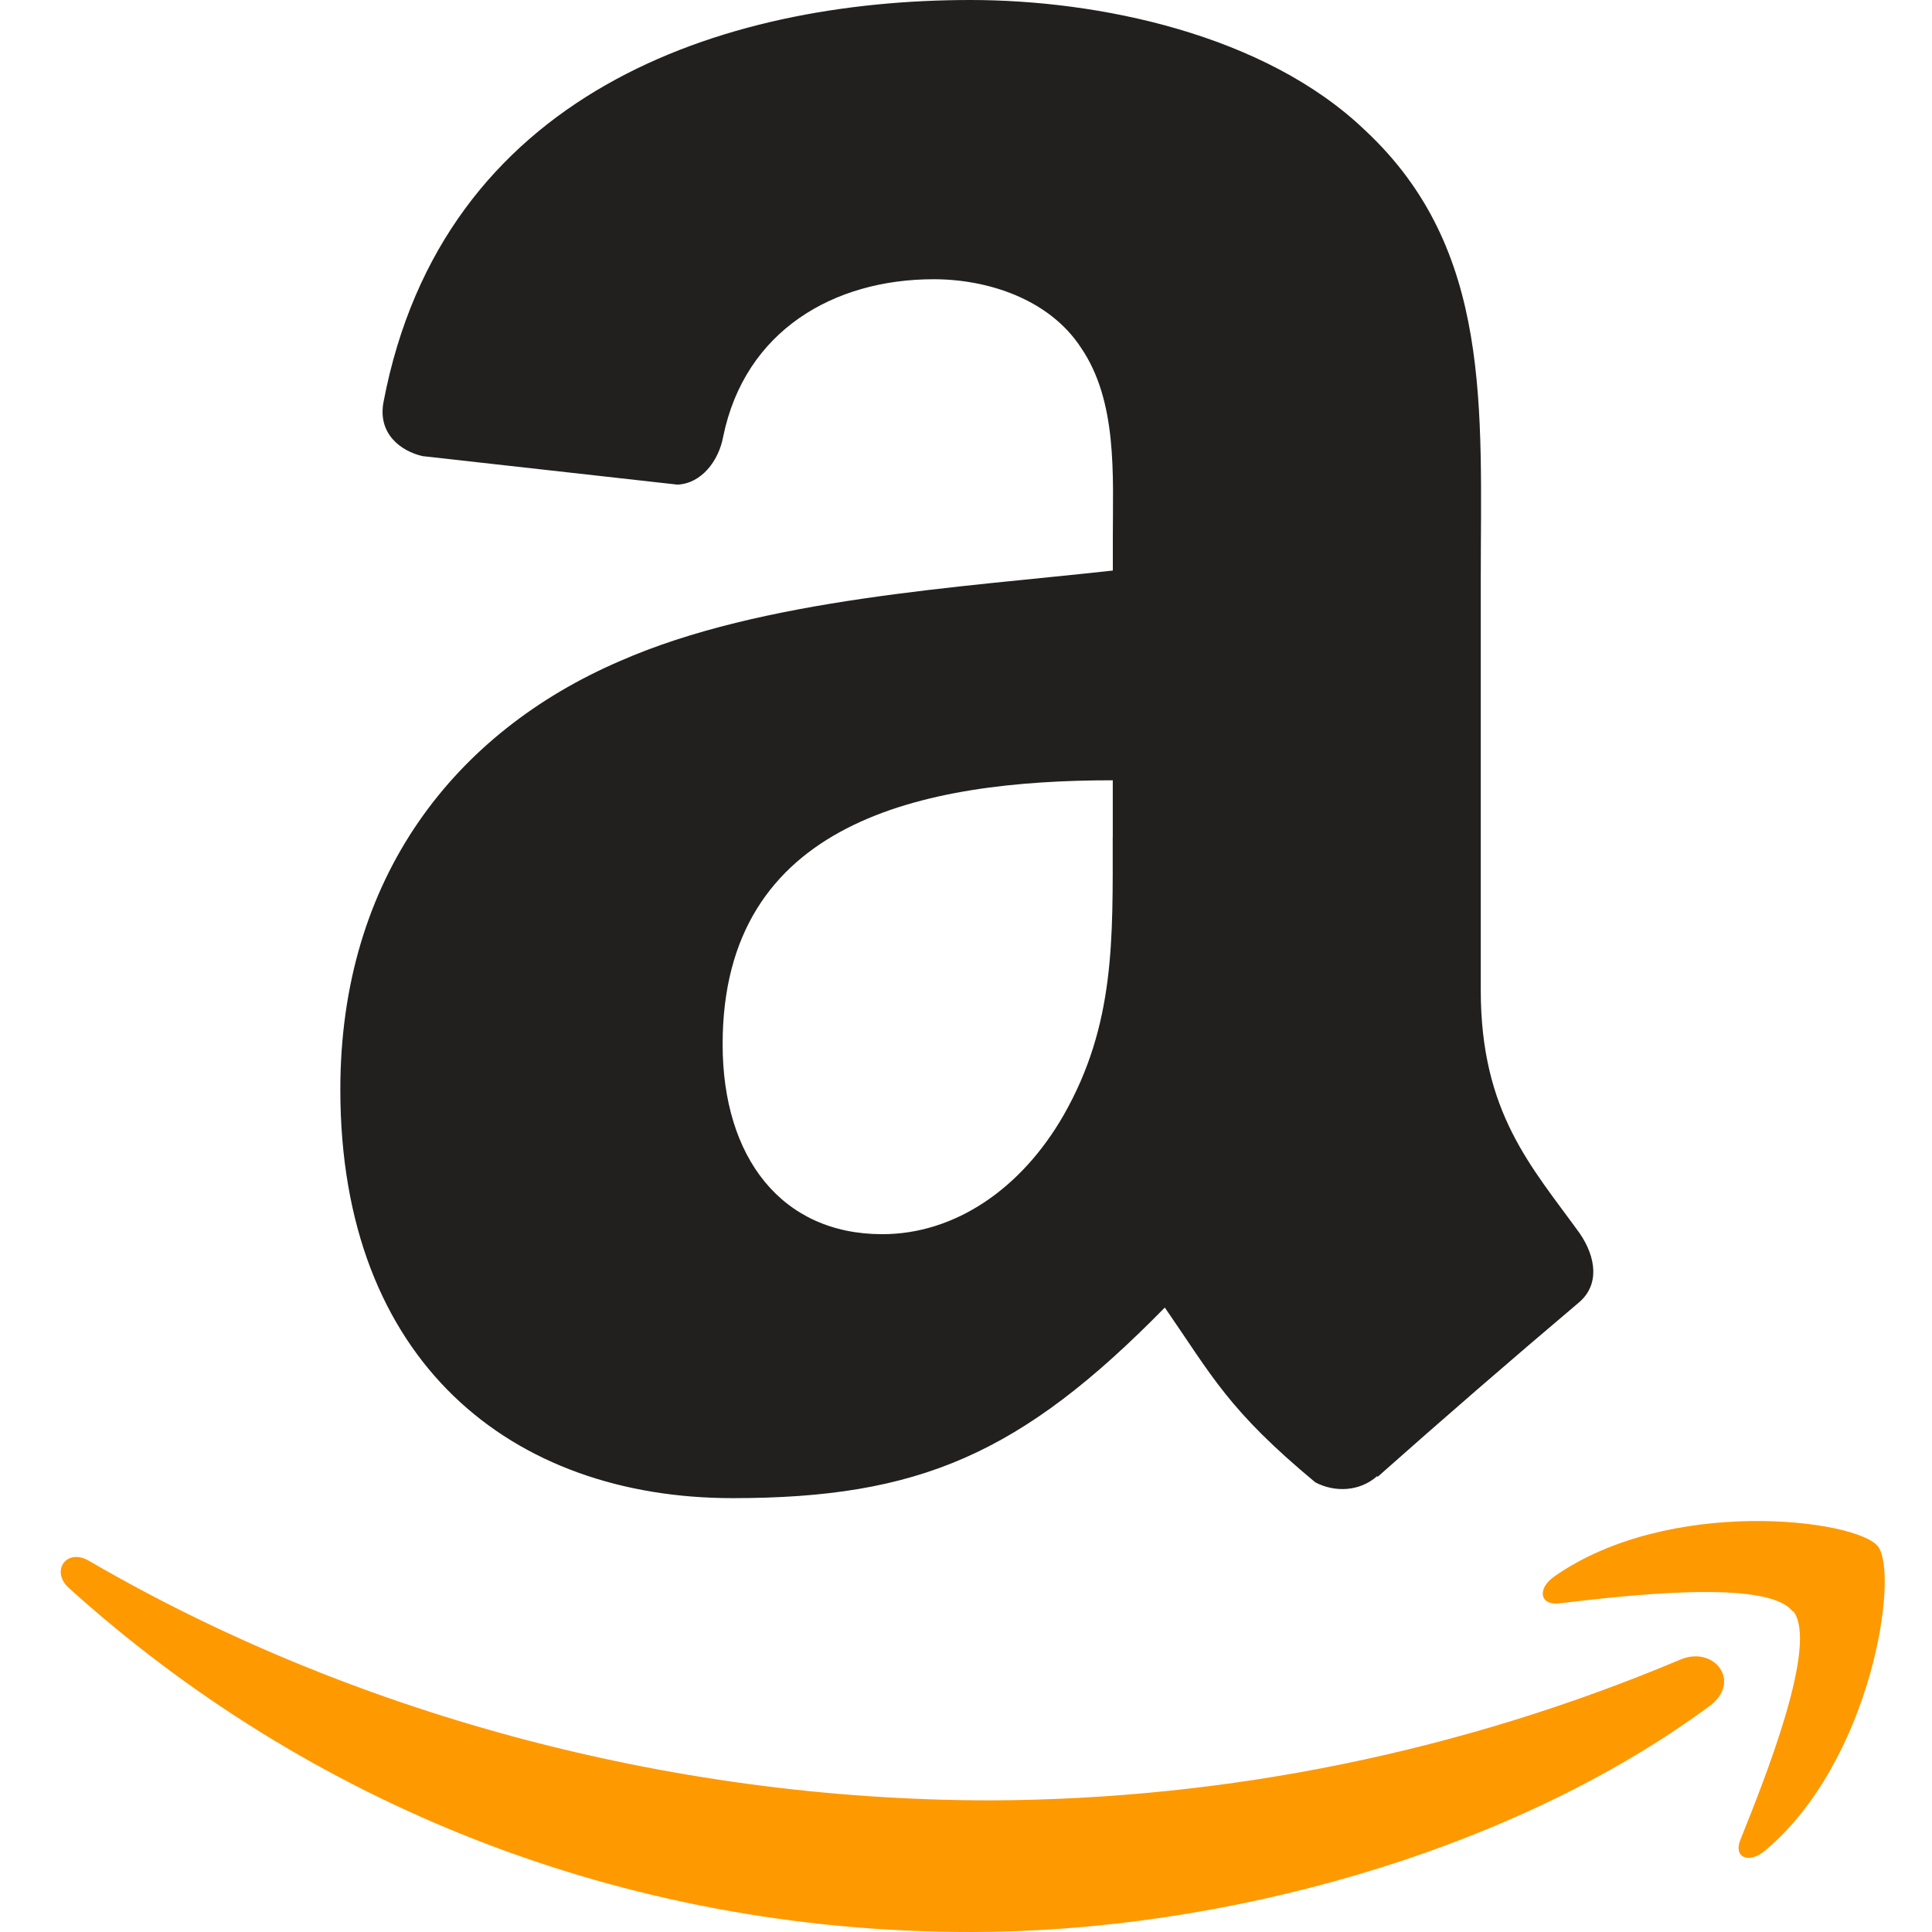
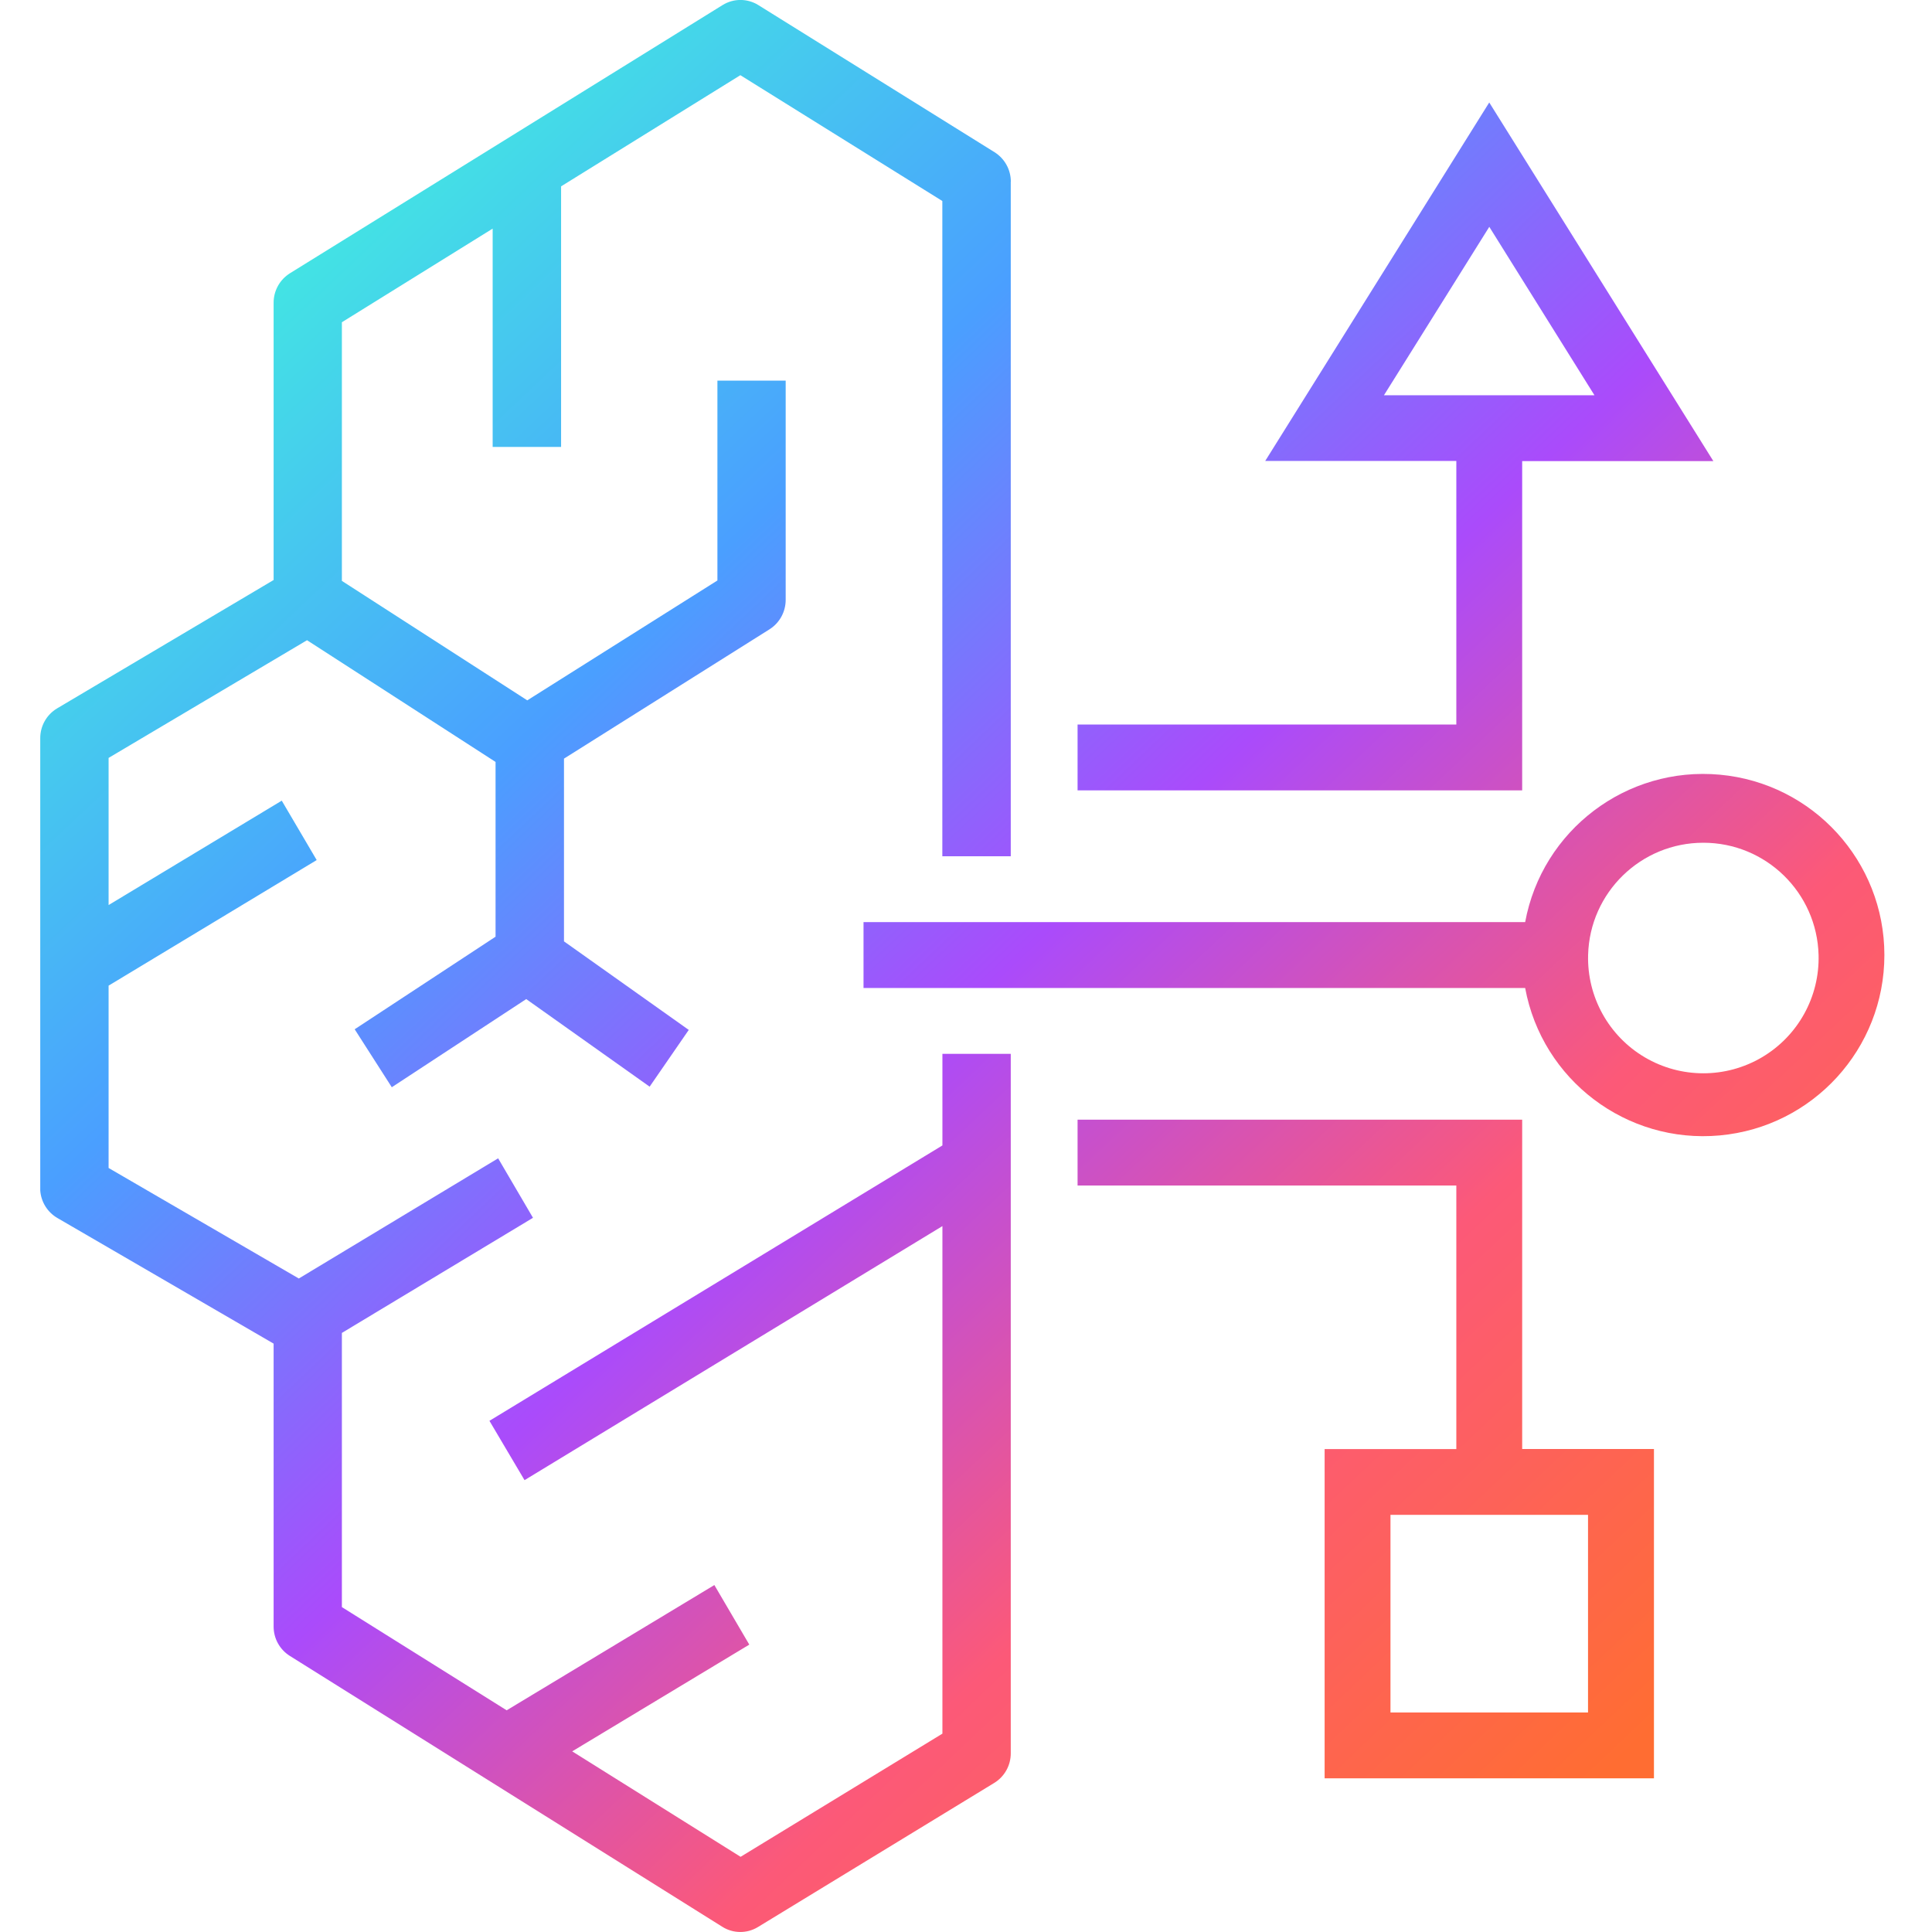
- <svg xmlns="http://www.w3.org/2000/svg" width="64" height="64" viewBox="0 0 32 32" fill-rule="evenodd">
-   <path d="M28.312 28.26C25.003 30.7 20.208 32 16.08 32c-5.8 0-11.002-2.14-14.945-5.703-.3-.28-.032-.662.34-.444C5.73 28.33 11 29.82 16.426 29.82a29.73 29.73 0 0 0 11.406-2.332c.56-.238 1.03.367.48.773m1.376-1.575c-.42-.54-2.796-.255-3.86-.13-.325.04-.374-.243-.082-.446 1.9-1.33 4.994-.947 5.356-.5s-.094 3.56-1.87 5.044c-.273.228-.533.107-.4-.196.4-.996 1.294-3.23.87-3.772" fill="#f90" />
-   <path d="M18.43 13.864c0 1.692.043 3.103-.812 4.605-.7 1.22-1.8 1.973-3.005 1.973-1.667 0-2.644-1.27-2.644-3.145 0-3.7 3.316-4.373 6.462-4.373v.94m4.38 10.584c-.287.257-.702.275-1.026.104-1.44-1.197-1.704-1.753-2.492-2.895-2.382 2.43-4.074 3.157-7.158 3.157-3.658 0-6.498-2.254-6.498-6.767 0-3.524 1.905-5.924 4.63-7.097 2.357-1.038 5.65-1.22 8.165-1.5V8.9c0-1.032.08-2.254-.53-3.145-.525-.8-1.54-1.13-2.437-1.13-1.655 0-3.127.85-3.487 2.608-.073.4-.36.776-.757.794L7 7.555c-.354-.08-.75-.366-.647-.9C7.328 1.54 11.945 0 16.074 0c2.113 0 4.874.562 6.54 2.162 2.113 1.973 1.912 4.605 1.912 7.47V16.4c0 2.034.843 2.925 1.637 4.025.275.4.336.86-.018 1.154a184.26 184.26 0 0 0-3.328 2.883l-.006-.012" fill="#221f1f" />
-   <path d="M-29.65 355.868c-35 25.797-85.73 39.56-129.406 39.56-61.243 0-116.377-22.65-158.088-60.325-3.277-2.963-.34-7 3.592-4.693 45.014 26.2 100.673 41.947 158.166 41.947 38.775 0 81.43-8.022 120.65-24.67 5.925-2.517 10.88 3.88 5.086 8.18m14.55-16.647c-4.457-5.715-29.573-2.7-40.846-1.363-3.434.42-3.96-2.57-.865-4.72 20.003-14.078 52.827-10.015 56.655-5.296 3.828 4.745-.996 37.647-19.794 53.35-2.884 2.412-5.637 1.127-4.352-2.07 4.22-10.54 13.685-34.16 9.202-39.902" fill="#f90" />
-   <path d="M-55.16 233.75v-13.685c0-2.07 1.573-3.46 3.46-3.46H9.57c1.966 0 3.54 1.416 3.54 3.46v11.72c-.026 1.966-1.678 4.536-4.614 8.6l-31.75 45.33c11.798-.288 24.25 1.468 34.947 7.498 2.412 1.363 3.067 3.356 3.25 5.322v14.603c0 1.992-2.202 4.326-4.5 3.12-18.85-9.884-43.887-10.96-64.73.105-2.124 1.154-4.352-1.154-4.352-3.146v-13.87c0-2.228.026-6.03 2.255-9.412l36.782-52.748h-32c-1.966 0-3.54-1.4-3.54-3.434m-223.495 85.385h-18.64c-1.783-.13-3.198-1.468-3.33-3.172V220.3c0-1.914 1.6-3.434 3.592-3.434h17.382c1.8.08 3.25 1.468 3.382 3.198v12.505h.34c4.536-12.086 13.056-17.723 24.54-17.723 11.666 0 18.955 5.637 24.198 17.723 4.5-12.086 14.76-17.723 25.745-17.723 7.813 0 16.36 3.225 21.576 10.46 5.9 8.05 4.693 19.74 4.693 29.992l-.026 60.377c0 1.914-1.6 3.46-3.592 3.46h-18.614c-1.86-.13-3.356-1.625-3.356-3.46v-50.703c0-4.037.367-14.105-.524-17.932-1.4-6.423-5.558-8.232-10.96-8.232-4.5 0-9.228 3.015-11.142 7.84s-1.73 12.9-1.73 18.326v50.703c0 1.914-1.6 3.46-3.592 3.46h-18.614c-1.888-.13-3.356-1.625-3.356-3.46l-.026-50.703c0-10.67 1.757-26.374-11.483-26.374-13.397 0-12.872 15.3-12.872 26.374v50.703c0 1.914-1.6 3.46-3.592 3.46m344.496-104.3c27.66 0 42.63 23.752 42.63 53.954 0 29.18-16.543 52.33-42.63 52.33-27.16 0-41.947-23.752-41.947-53.35 0-29.782 14.97-52.932 41.947-52.932m.157 19.532c-13.738 0-14.603 18.72-14.603 30.385 0 11.693-.184 36.65 14.445 36.65 14.445 0 15.127-20.135 15.127-32.404 0-8.075-.34-17.723-2.78-25.378-2.097-6.66-6.266-9.255-12.2-9.255m78.338 84.758H125.8c-1.86-.13-3.356-1.625-3.356-3.46l-.026-95.7c.157-1.757 1.704-3.12 3.592-3.12h17.277c1.625.08 2.962 1.18 3.33 2.674v14.63h.34c5.217-13.082 12.532-19.322 25.404-19.322 8.363 0 16.517 3.015 21.76 11.273 4.876 7.655 4.876 20.528 4.876 29.782v60.22c-.2 1.678-1.757 3.015-3.592 3.015h-18.693c-1.704-.13-3.12-1.4-3.303-3.015v-51.962c0-10.46 1.206-25.77-11.667-25.77-4.535 0-8.704 3.04-10.775 7.655-2.622 5.846-2.962 11.667-2.962 18.116v51.516c-.026 1.914-1.652 3.46-3.644 3.46m66.293-7.594c0-4.824 4.116-8.704 9.176-8.704s9.176 3.88 9.176 8.704c0 4.798-4.116 8.73-9.176 8.73s-9.176-3.933-9.176-8.73m197.5 7.63c-1.94-.08-3.46-1.573-3.46-3.46V220.04c.105-1.704 1.547-3.04 3.33-3.146h6.843c1.888 0 3.408 1.363 3.565 3.146v13.947c4.876-11.064 13.947-19.715 25.404-19.715h1.4c12.165 0 21.052 8.966 24.355 21.996 5.165-12.872 14.865-21.996 27.66-21.996h1.416c9.045 0 17.75 5.82 22.258 14.68 4.352 8.468 4.195 19.74 4.195 29.206l-.026 57.546c.026 1.835-1.468 3.33-3.33 3.46h-8.18c-1.783-.08-3.225-1.337-3.46-3v-58.018c0-6.843.34-14.105-2.438-20.344-2.83-6.37-8.258-10.356-14.078-10.644-6.502.315-12.48 5.06-16.36 11.457-5.034 8.258-4.85 15.704-4.85 25.352v52.25c-.236 1.573-1.625 2.805-3.33 2.936h-8.127c-1.94-.08-3.487-1.573-3.487-3.46l-.052-61.374c0-5.637-.34-12.27-2.936-17.33-3.015-5.768-8.416-9.543-14.078-9.83-5.873.34-11.798 4.824-15.3 10.04-4.536 6.66-5.4 14.9-5.4 23.36v55.134c0 1.835-1.494 3.33-3.356 3.46h-8.153M352 321.157c-26.453 0-38.303-26.977-38.303-53.954 0-28.367 13.92-52.932 40.557-52.932h1.416c25.902 0 38.8 26.164 38.8 53.142 0 28.576-14.288 53.745-41.082 53.745h-1.4m1.94-13.082c8.704-.288 15.573-5.7 19.636-14.68 3.644-8.075 4.352-17.33 4.352-26.2 0-9.648-1.05-19.715-5.584-27.973-4.064-7.2-11.037-11.798-18.43-12.06-8.232.288-15.6 5.873-19.296 14.472-3.33 7.446-4.352 17.33-4.352 25.56 0 9.255 1.206 19.95 5.034 28 3.723 7.63 10.88 12.584 18.64 12.872m-84.6-.422c11.876-.367 18.116-9.884 20.685-22.206.524-1.547 1.704-2.727 3.434-2.727l7.84-.026c1.86.08 3.565 1.494 3.408 3.225-3.618 21-16.28 35.235-34.318 35.235h-1.416c-26.27 0-37.595-26.374-37.595-53.142 0-26.558 11.483-53.745 37.752-53.745h1.416c18.247 0 31.25 14.052 34.082 35.052 0 1.573-1.468 2.936-3.198 3.12l-8.206-.105c-1.73-.236-2.858-1.704-3.12-3.356-1.966-11.72-8.704-21.052-19.925-21.42-17.854.577-22.94 22.546-22.94 39.456 0 16.28 4.247 40.06 22.1 40.636M-104 273.442c0 7.262.184 13.318-3.487 19.767-2.963 5.243-7.682 8.468-12.9 8.468-7.157 0-11.352-5.453-11.352-13.502 0-15.887 14.236-18.77 27.737-18.77v4.037m18.797 45.434c-1.232 1.1-3.015 1.18-4.404.446-6.187-5.14-7.315-7.524-10.696-12.427-10.225 10.434-17.487 13.554-30.726 13.554-15.704 0-27.895-9.674-27.895-29.048 0-15.127 8.18-25.43 19.872-30.464 10.12-4.457 24.25-5.243 35.052-6.476v-2.412c0-4.43.34-9.674-2.28-13.502-2.255-3.434-6.607-4.85-10.46-4.85-7.105 0-13.423 3.644-14.97 11.195-.315 1.678-1.547 3.33-3.25 3.408l-18.063-1.94c-1.52-.34-3.225-1.573-2.78-3.906 4.142-21.917 23.962-28.524 41.685-28.524 9.07 0 20.92 2.412 28.078 9.28 9.07 8.468 8.206 19.767 8.206 32.063v29.048c0 8.73 3.618 12.558 7.026 17.277 1.18 1.678 1.442 3.697-.08 4.955-3.8 3.172-10.565 9.07-14.288 12.374l-.026-.053m-263.164-45.432c0 7.262.183 13.318-3.487 19.767-2.963 5.243-7.655 8.468-12.9 8.468-7.157 0-11.326-5.453-11.326-13.502 0-15.887 14.236-18.77 27.7-18.77v4.037m18.797 45.434c-1.232 1.1-3.015 1.18-4.404.446-6.187-5.14-7.288-7.524-10.696-12.427-10.225 10.434-17.46 13.554-30.726 13.554-15.678 0-27.895-9.674-27.895-29.048 0-15.127 8.206-25.43 19.872-30.464 10.12-4.457 24.25-5.243 35.052-6.476v-2.412c0-4.43.34-9.674-2.255-13.502-2.28-3.434-6.633-4.85-10.46-4.85-7.105 0-13.45 3.644-14.996 11.195-.315 1.678-1.547 3.33-3.225 3.408l-18.1-1.94c-1.52-.34-3.198-1.573-2.78-3.906 4.168-21.917 23.962-28.524 41.685-28.524 9.07 0 20.92 2.412 28.078 9.28 9.07 8.468 8.206 19.767 8.206 32.063v29.048c0 8.73 3.618 12.558 7.026 17.277 1.206 1.678 1.468 3.697-.052 4.955-3.8 3.172-10.565 9.07-14.288 12.374l-.052-.053" fill="#221f1f" />
+ <svg xmlns="http://www.w3.org/2000/svg" height="1em" style="flex:none;line-height:1" viewBox="0 0 24 24" width="1em">
+   <path d="M12.557 2.257a.432.432 0 00-.202-.366L9.42.063a.42.42 0 00-.444 0L3.601 3.395l-.022.015a.43.43 0 00-.18.352v3.443L.709 8.8a.43.43 0 00-.209.37v5.618a.43.43 0 00.214.343l2.685 1.56v3.512a.43.43 0 00.201.367l5.374 3.366a.42.42 0 00.442.002l2.935-1.79a.43.43 0 00.205-.369v-8.688h-.849v1.138L6.08 17.65l.436.737 5.191-3.156v6.305L9.2 23.066l-2.092-1.31 2.2-1.326-.434-.74-2.58 1.556-2.047-1.282v-3.406l2.374-1.43-.433-.739-2.476 1.493-2.363-1.373v-2.265l2.585-1.56-.434-.738-2.151 1.297V9.415l2.465-1.462 2.342 1.512v2.171l-1.75 1.15.461.72 1.67-1.095 1.533 1.088.486-.705-1.55-1.1v-2.27L9.56 7.817a.433.433 0 00.2-.366V4.728h-.848v2.483L6.55 8.7 4.247 7.216V4.003L6.12 2.84v2.712h.85V2.315L9.197.934l2.509 1.563v8.14h.85v-8.38z" fill="url(#lobe-icons-nova-fill-0)" />
+   <path clip-rule="evenodd" d="M18.946 12.273a2.25 2.25 0 100-.818h-8.219v.818h8.22zm3.645-.41a1.432 1.432 0 11-2.863 0 1.432 1.432 0 012.863 0z" fill="url(#lobe-icons-nova-fill-1)" fill-rule="evenodd" />
+   <path clip-rule="evenodd" d="M18.091 14.727h-4.705v-.818h5.523V18h1.637v4.091h-4.091v-4.09h1.636v-3.274zm-.818 6.546v-2.455h2.454v2.455h-2.454z" fill="url(#lobe-icons-nova-fill-2)" fill-rule="evenodd" />
+   <path clip-rule="evenodd" d="M18.091 9h-4.705v.818h5.523v-4.09h2.375L18.5 1.273l-2.783 4.453h2.374V9zm.41-6.183L17.192 4.91h2.615L18.5 2.817z" fill="url(#lobe-icons-nova-fill-3)" fill-rule="evenodd" />
+   <defs>
+     <linearGradient gradientUnits="userSpaceOnUse" id="lobe-icons-nova-fill-0" x1="3.5" x2="20.5" y1="3.5" y2="21.5">
+       <stop stop-color="#43E3E4" />
+       <stop offset=".25" stop-color="#4A9FFF" />
+       <stop offset=".5" stop-color="#AA4BFB" />
+       <stop offset=".75" stop-color="#FC5978" />
+       <stop offset="1" stop-color="#FF6D32" />
+     </linearGradient>
+     <linearGradient gradientUnits="userSpaceOnUse" id="lobe-icons-nova-fill-1" x1="3.5" x2="20.5" y1="3.5" y2="21.5">
+       <stop stop-color="#43E3E4" />
+       <stop offset=".25" stop-color="#4A9FFF" />
+       <stop offset=".5" stop-color="#AA4BFB" />
+       <stop offset=".75" stop-color="#FC5978" />
+       <stop offset="1" stop-color="#FF6D32" />
+     </linearGradient>
+     <linearGradient gradientUnits="userSpaceOnUse" id="lobe-icons-nova-fill-2" x1="3.5" x2="20.5" y1="3.5" y2="21.5">
+       <stop stop-color="#43E3E4" />
+       <stop offset=".25" stop-color="#4A9FFF" />
+       <stop offset=".5" stop-color="#AA4BFB" />
+       <stop offset=".75" stop-color="#FC5978" />
+       <stop offset="1" stop-color="#FF6D32" />
+     </linearGradient>
+     <linearGradient gradientUnits="userSpaceOnUse" id="lobe-icons-nova-fill-3" x1="3.5" x2="20.5" y1="3.5" y2="21.5">
+       <stop stop-color="#43E3E4" />
+       <stop offset=".25" stop-color="#4A9FFF" />
+       <stop offset=".5" stop-color="#AA4BFB" />
+       <stop offset=".75" stop-color="#FC5978" />
+       <stop offset="1" stop-color="#FF6D32" />
+     </linearGradient>
+   </defs>
</svg>
